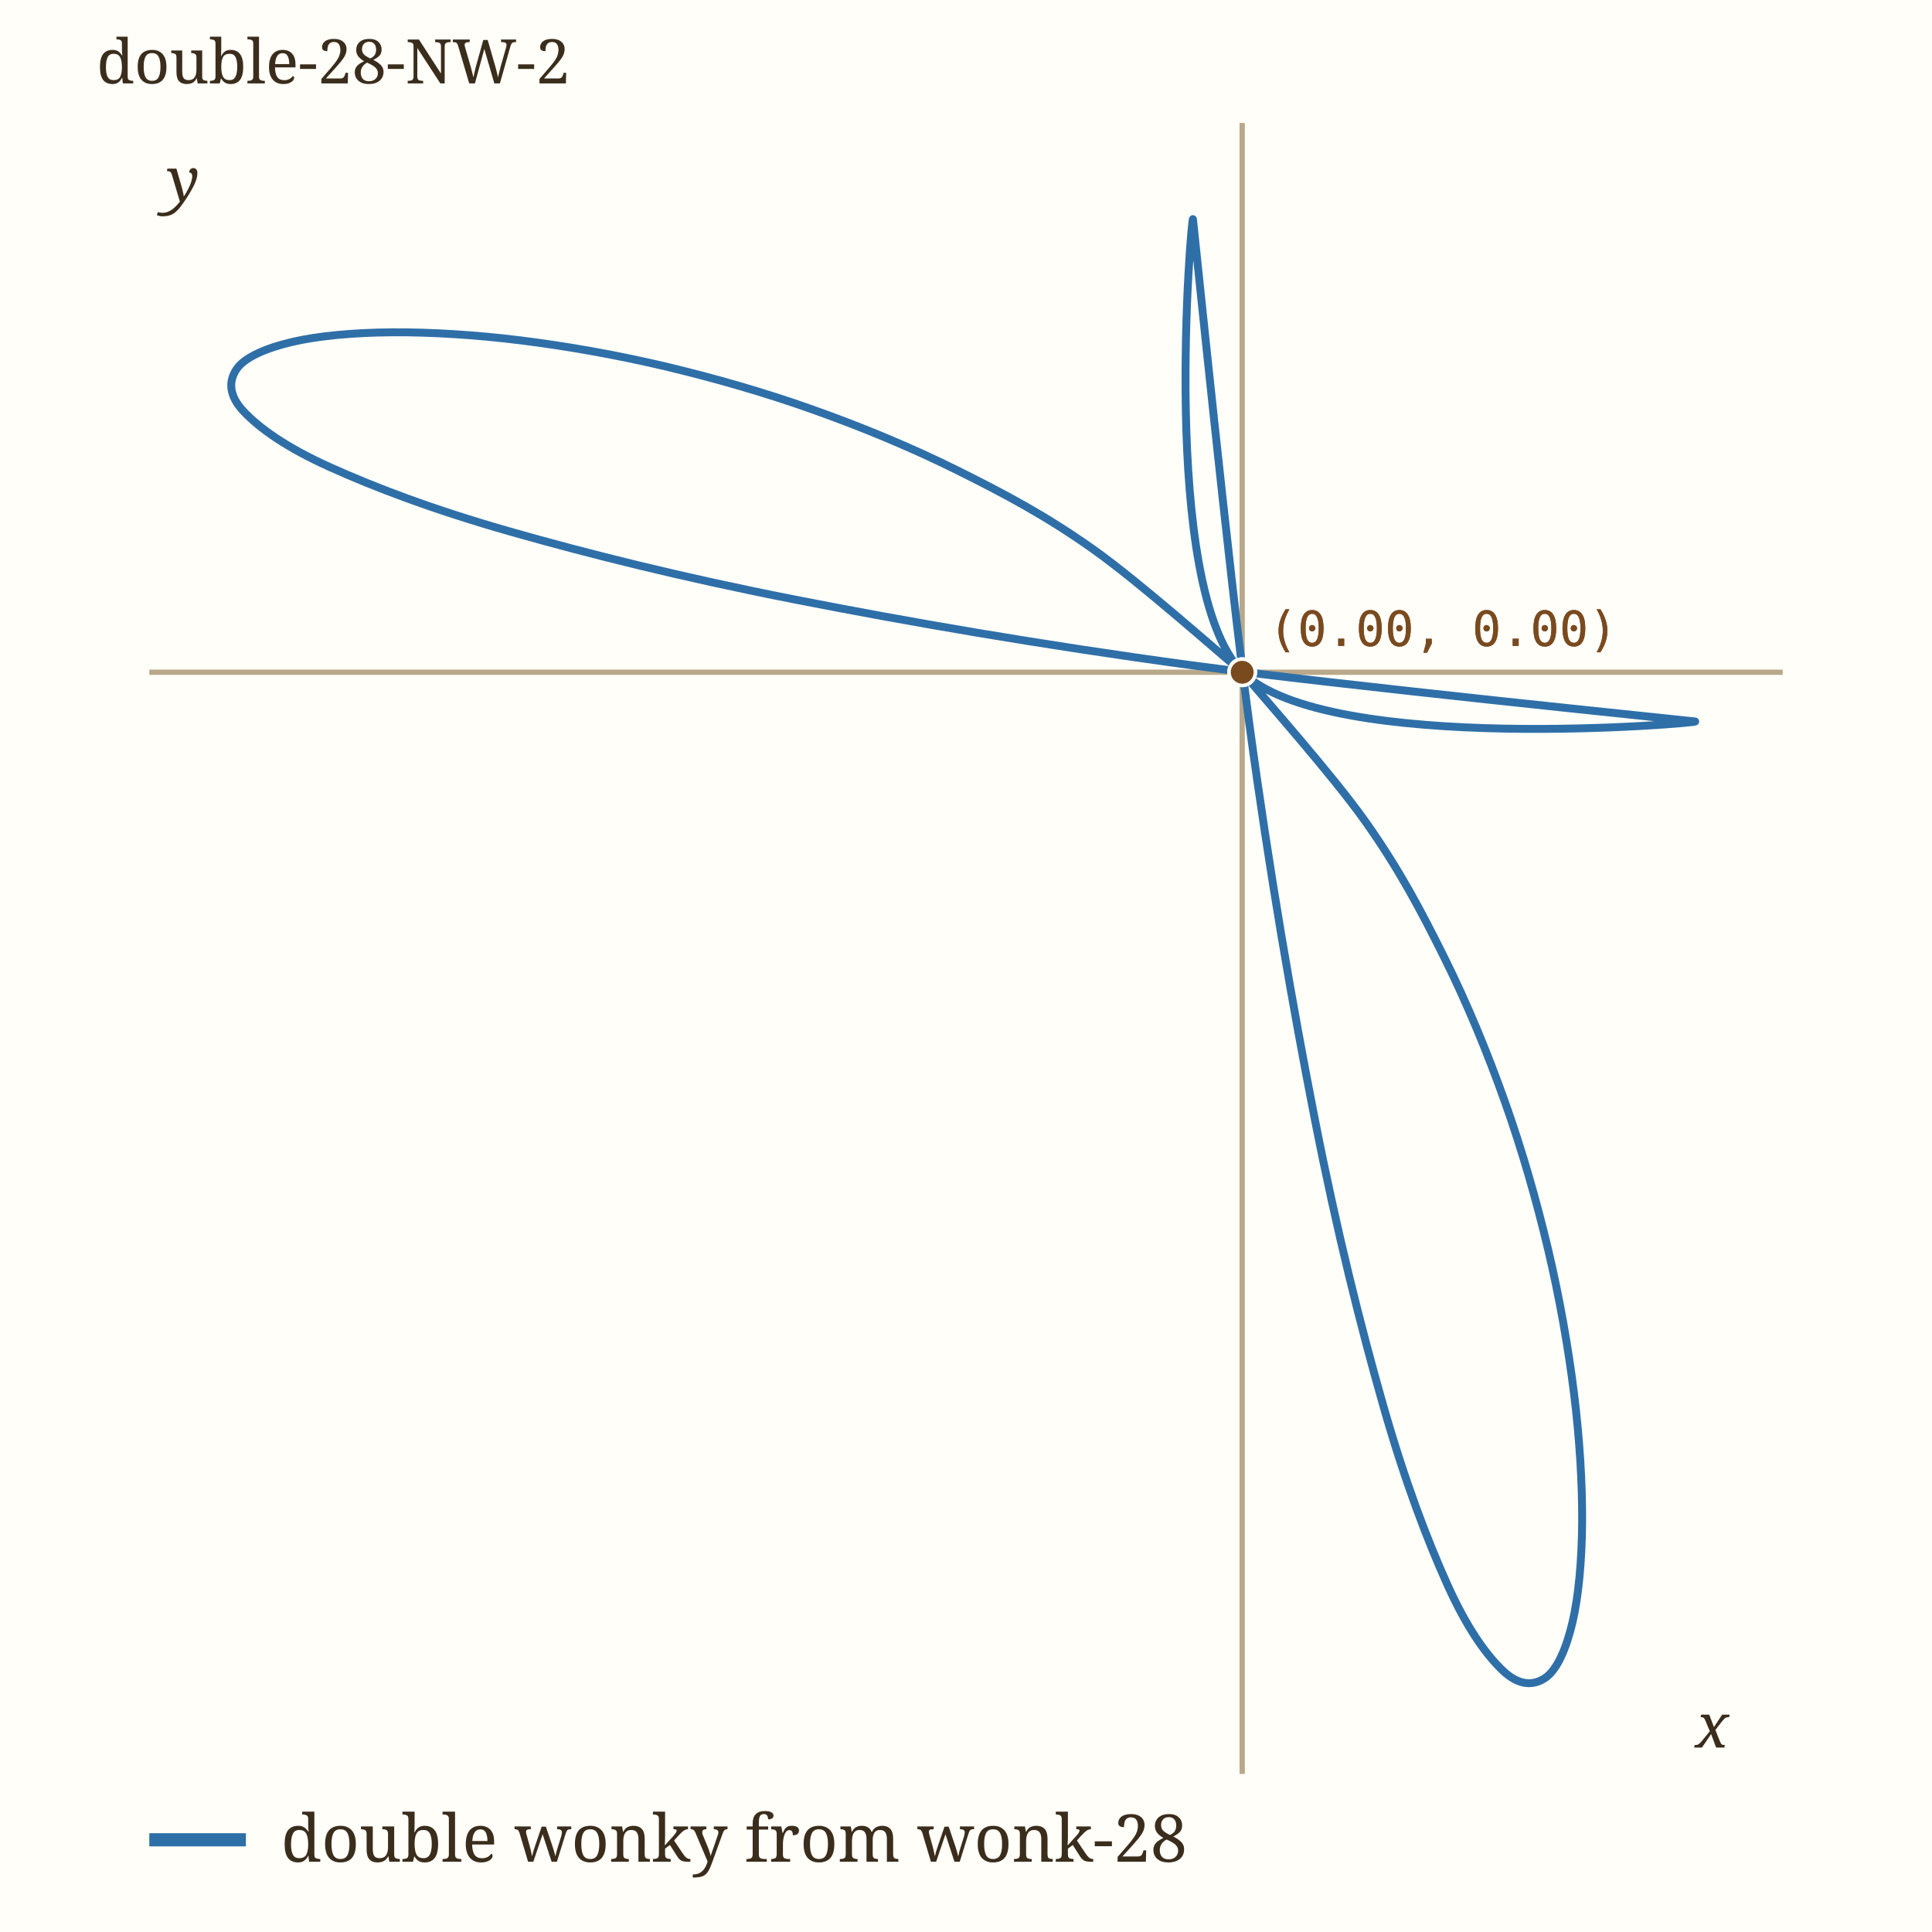
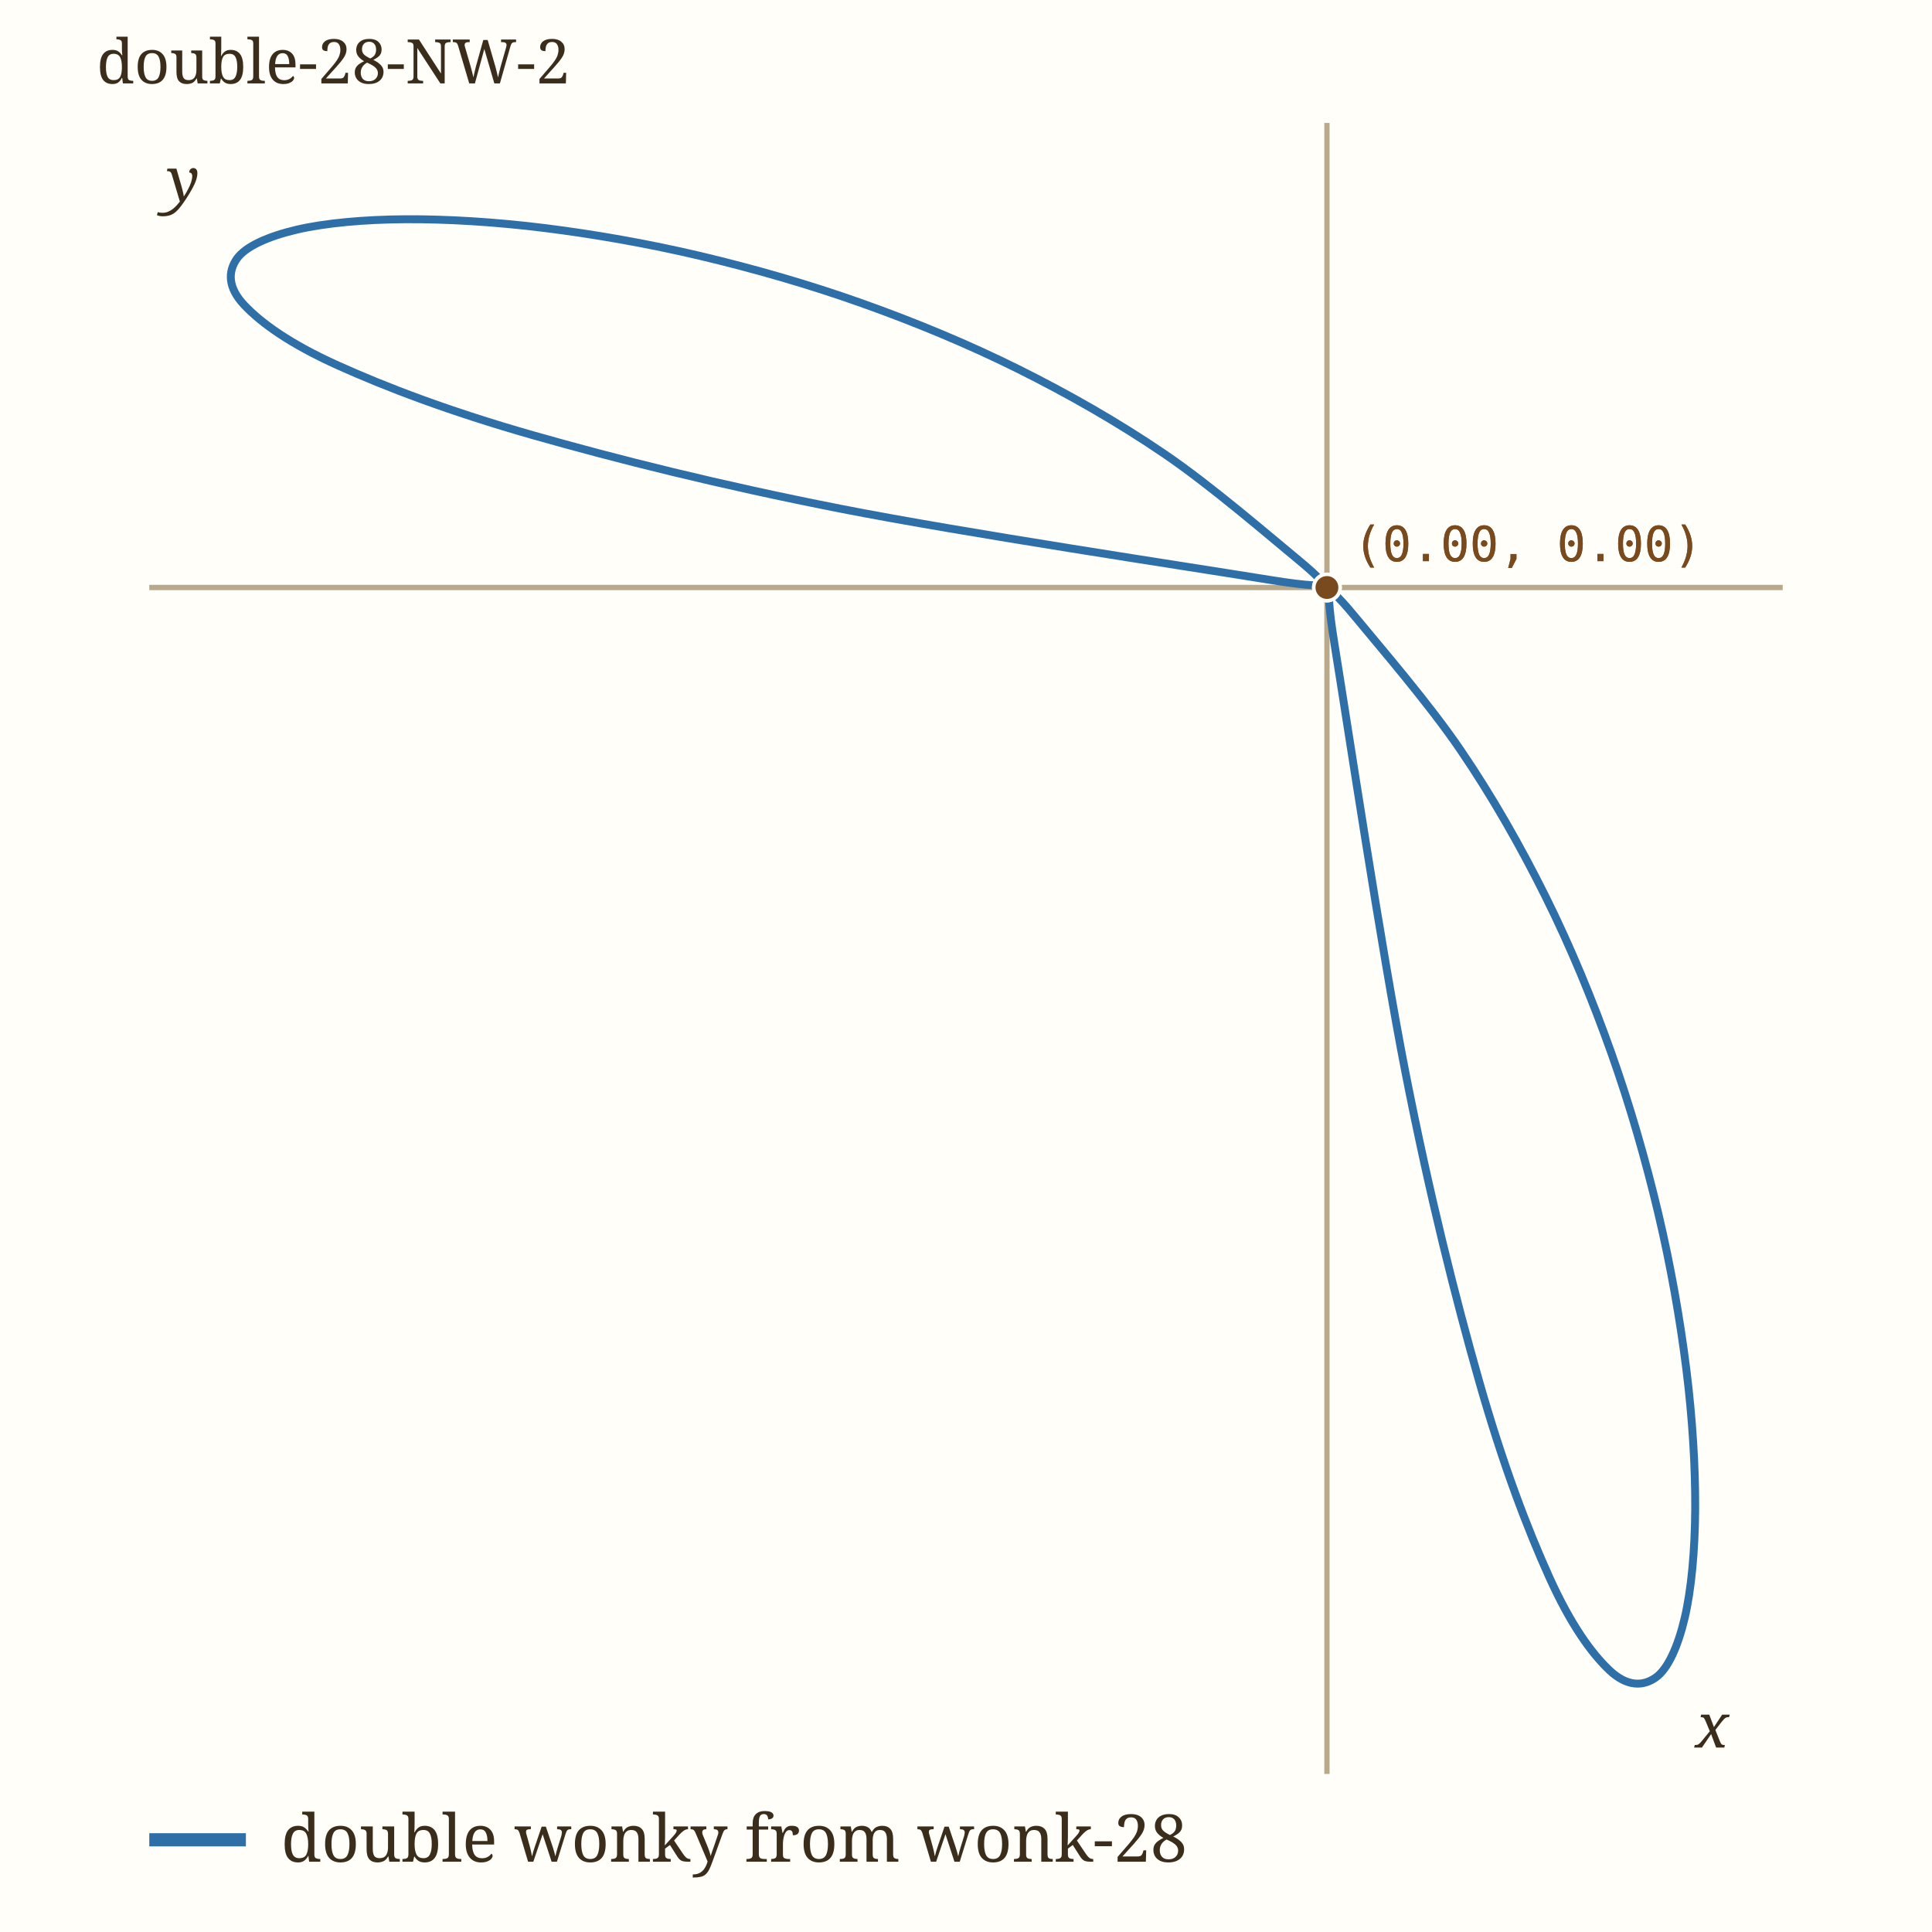
<svg xmlns="http://www.w3.org/2000/svg" viewBox="0 0 440 440" width="440" height="440" role="img" aria-label="double-28-NW-2" data-panel="double-28-NW-2">
  <rect x="0" y="0" width="440" height="440" fill="#fffef9" />
  <clipPath id="clip-double-28-NW-2">
    <rect x="34" y="28" width="372" height="376" />
  </clipPath>
  <g clip-path="url(#clip-double-28-NW-2)">
-     <line x1="282.9" x2="282.9" y1="28" y2="404" stroke="#b9a98a" stroke-width="1.2" />
-     <line x1="34" x2="406" y1="153.1" y2="153.1" stroke="#b9a98a" stroke-width="1.2" />
-     <path d="M282.94,153.06 C277.25,148.38 259.63,132.63 248.80,124.97 C237.98,117.32 228.63,112.40 218.02,107.12 C207.41,101.84 196.24,97.24 185.13,93.29 C174.03,89.34 162.49,86.05 151.41,83.42 C140.33,80.80 129.00,78.82 118.65,77.53 C108.30,76.24 98.00,75.62 89.31,75.68 C80.62,75.74 72.41,76.49 66.52,77.88 C60.62,79.26 55.76,81.36 53.93,84.00 C52.09,86.64 51.97,89.98 55.50,93.71 C59.03,97.44 65.01,101.82 75.11,106.37 C85.22,110.93 98.49,116.02 116.15,121.05 C133.81,126.08 155.24,131.48 181.07,136.55 C206.90,141.62 236.96,146.84 271.12,151.47 C305.29,156.09 384.10,164.05 386.07,164.31 C388.04,164.58 302.01,172.12 282.94,153.06 C263.88,133.99 271.42,47.96 271.69,49.93 C271.95,51.90 279.91,130.71 284.53,164.88 C289.16,199.04 294.38,229.10 299.45,254.93 C304.52,280.76 309.92,302.19 314.95,319.85 C319.98,337.51 325.07,350.78 329.63,360.89 C334.18,370.99 338.56,376.97 342.29,380.50 C346.02,384.03 349.36,383.91 352.00,382.07 C354.64,380.24 356.74,375.38 358.12,369.48 C359.51,363.59 360.26,355.38 360.32,346.69 C360.38,338.00 359.76,327.70 358.47,317.35 C357.18,307.00 355.20,295.67 352.58,284.59 C349.95,273.51 346.66,261.97 342.71,250.87 C338.76,239.76 334.16,228.59 328.88,217.98 C323.60,207.37 318.68,198.02 311.03,187.20 C303.37,176.37 287.62,158.75 282.94,153.06" fill="none" stroke="#2f6fa8" stroke-width="1.8" stroke-linecap="round" data-path="double-28-NW-2" />
-     <circle cx="282.9" cy="153.1" r="3" fill="#7a4a1f" stroke="#fffef9" stroke-width="0.8" />
-     <text x="288.9" y="147.1" font-family="ui-monospace, Menlo, monospace" font-size="11" fill="#7a4a1f">(0.00, 0.00)</text>
-     <circle cx="282.9" cy="153.1" r="3" fill="#7a4a1f" stroke="#fffef9" stroke-width="0.8" />
-     <text x="288.9" y="147.1" font-family="ui-monospace, Menlo, monospace" font-size="11" fill="#7a4a1f">(0.00, 0.00)</text>
+     <line x1="302.2" x2="302.2" y1="28" y2="404" stroke="#b9a98a" stroke-width="1.2" />
+     <line x1="34" x2="406" y1="133.8" y2="133.8" stroke="#b9a98a" stroke-width="1.2" />
+     <path d="M302.19,133.81 C301.05,132.71 301.50,132.29 295.33,127.21 C289.16,122.14 275.77,110.57 265.18,103.37 C254.60,96.16 243.32,89.74 231.81,84.01 C220.31,78.29 208.20,73.30 196.16,69.02 C184.12,64.74 171.61,61.17 159.60,58.32 C147.59,55.48 135.31,53.34 124.09,51.94 C112.87,50.54 101.70,49.87 92.28,49.93 C82.86,49.99 73.97,50.81 67.57,52.31 C61.18,53.81 55.92,56.09 53.93,58.95 C51.94,61.81 51.81,65.44 55.63,69.48 C59.46,73.52 65.94,78.26 76.90,83.20 C87.85,88.14 102.23,93.66 121.38,99.12 C140.52,104.57 163.76,110.42 191.76,115.92 C219.76,121.41 270.97,129.10 289.38,132.09 C307.78,135.07 299.77,131.39 302.19,133.81 C304.61,136.23 300.93,128.22 303.91,146.62 C306.90,165.03 314.59,216.24 320.08,244.24 C325.58,272.24 331.43,295.48 336.88,314.62 C342.34,333.77 347.86,348.15 352.80,359.10 C357.74,370.06 362.48,376.54 366.52,380.37 C370.56,384.19 374.19,384.06 377.05,382.07 C379.91,380.08 382.19,374.82 383.69,368.43 C385.19,362.03 386.01,353.14 386.07,343.72 C386.13,334.30 385.46,323.13 384.06,311.91 C382.66,300.69 380.52,288.41 377.68,276.40 C374.83,264.39 371.26,251.88 366.98,239.84 C362.70,227.80 357.71,215.69 351.99,204.19 C346.26,192.68 339.84,181.40 332.63,170.82 C325.43,160.23 313.86,146.84 308.79,140.67 C303.71,134.50 303.29,134.95 302.19,133.81" fill="none" stroke="#2f6fa8" stroke-width="1.8" stroke-linecap="round" data-path="double-28-NW-2" />
+     <circle cx="302.2" cy="133.8" r="3" fill="#7a4a1f" stroke="#fffef9" stroke-width="0.8" />
+     <text x="308.2" y="127.8" font-family="ui-monospace, Menlo, monospace" font-size="11" fill="#7a4a1f">(0.00, 0.00)</text>
+     <circle cx="302.2" cy="133.8" r="3" fill="#7a4a1f" stroke="#fffef9" stroke-width="0.8" />
+     <text x="308.2" y="127.8" font-family="ui-monospace, Menlo, monospace" font-size="11" fill="#7a4a1f">(0.00, 0.00)</text>
  </g>
  <text x="386.1" y="398.0" font-family="Georgia, serif" font-size="14" font-style="italic" fill="#3b2d1c">x</text>
  <text x="38.0" y="45.9" font-family="Georgia, serif" font-size="14" font-style="italic" fill="#3b2d1c">y</text>
  <text x="22" y="19" font-family="Georgia, serif" font-size="14" fill="#3b2d1c">double-28-NW-2</text>
  <line x1="34" x2="56" y1="419" y2="419" stroke="#2f6fa8" stroke-width="3" />
  <text x="64" y="424" font-family="Georgia, serif" font-size="15" fill="#3b2d1c">double wonky from wonk-28</text>
</svg>
